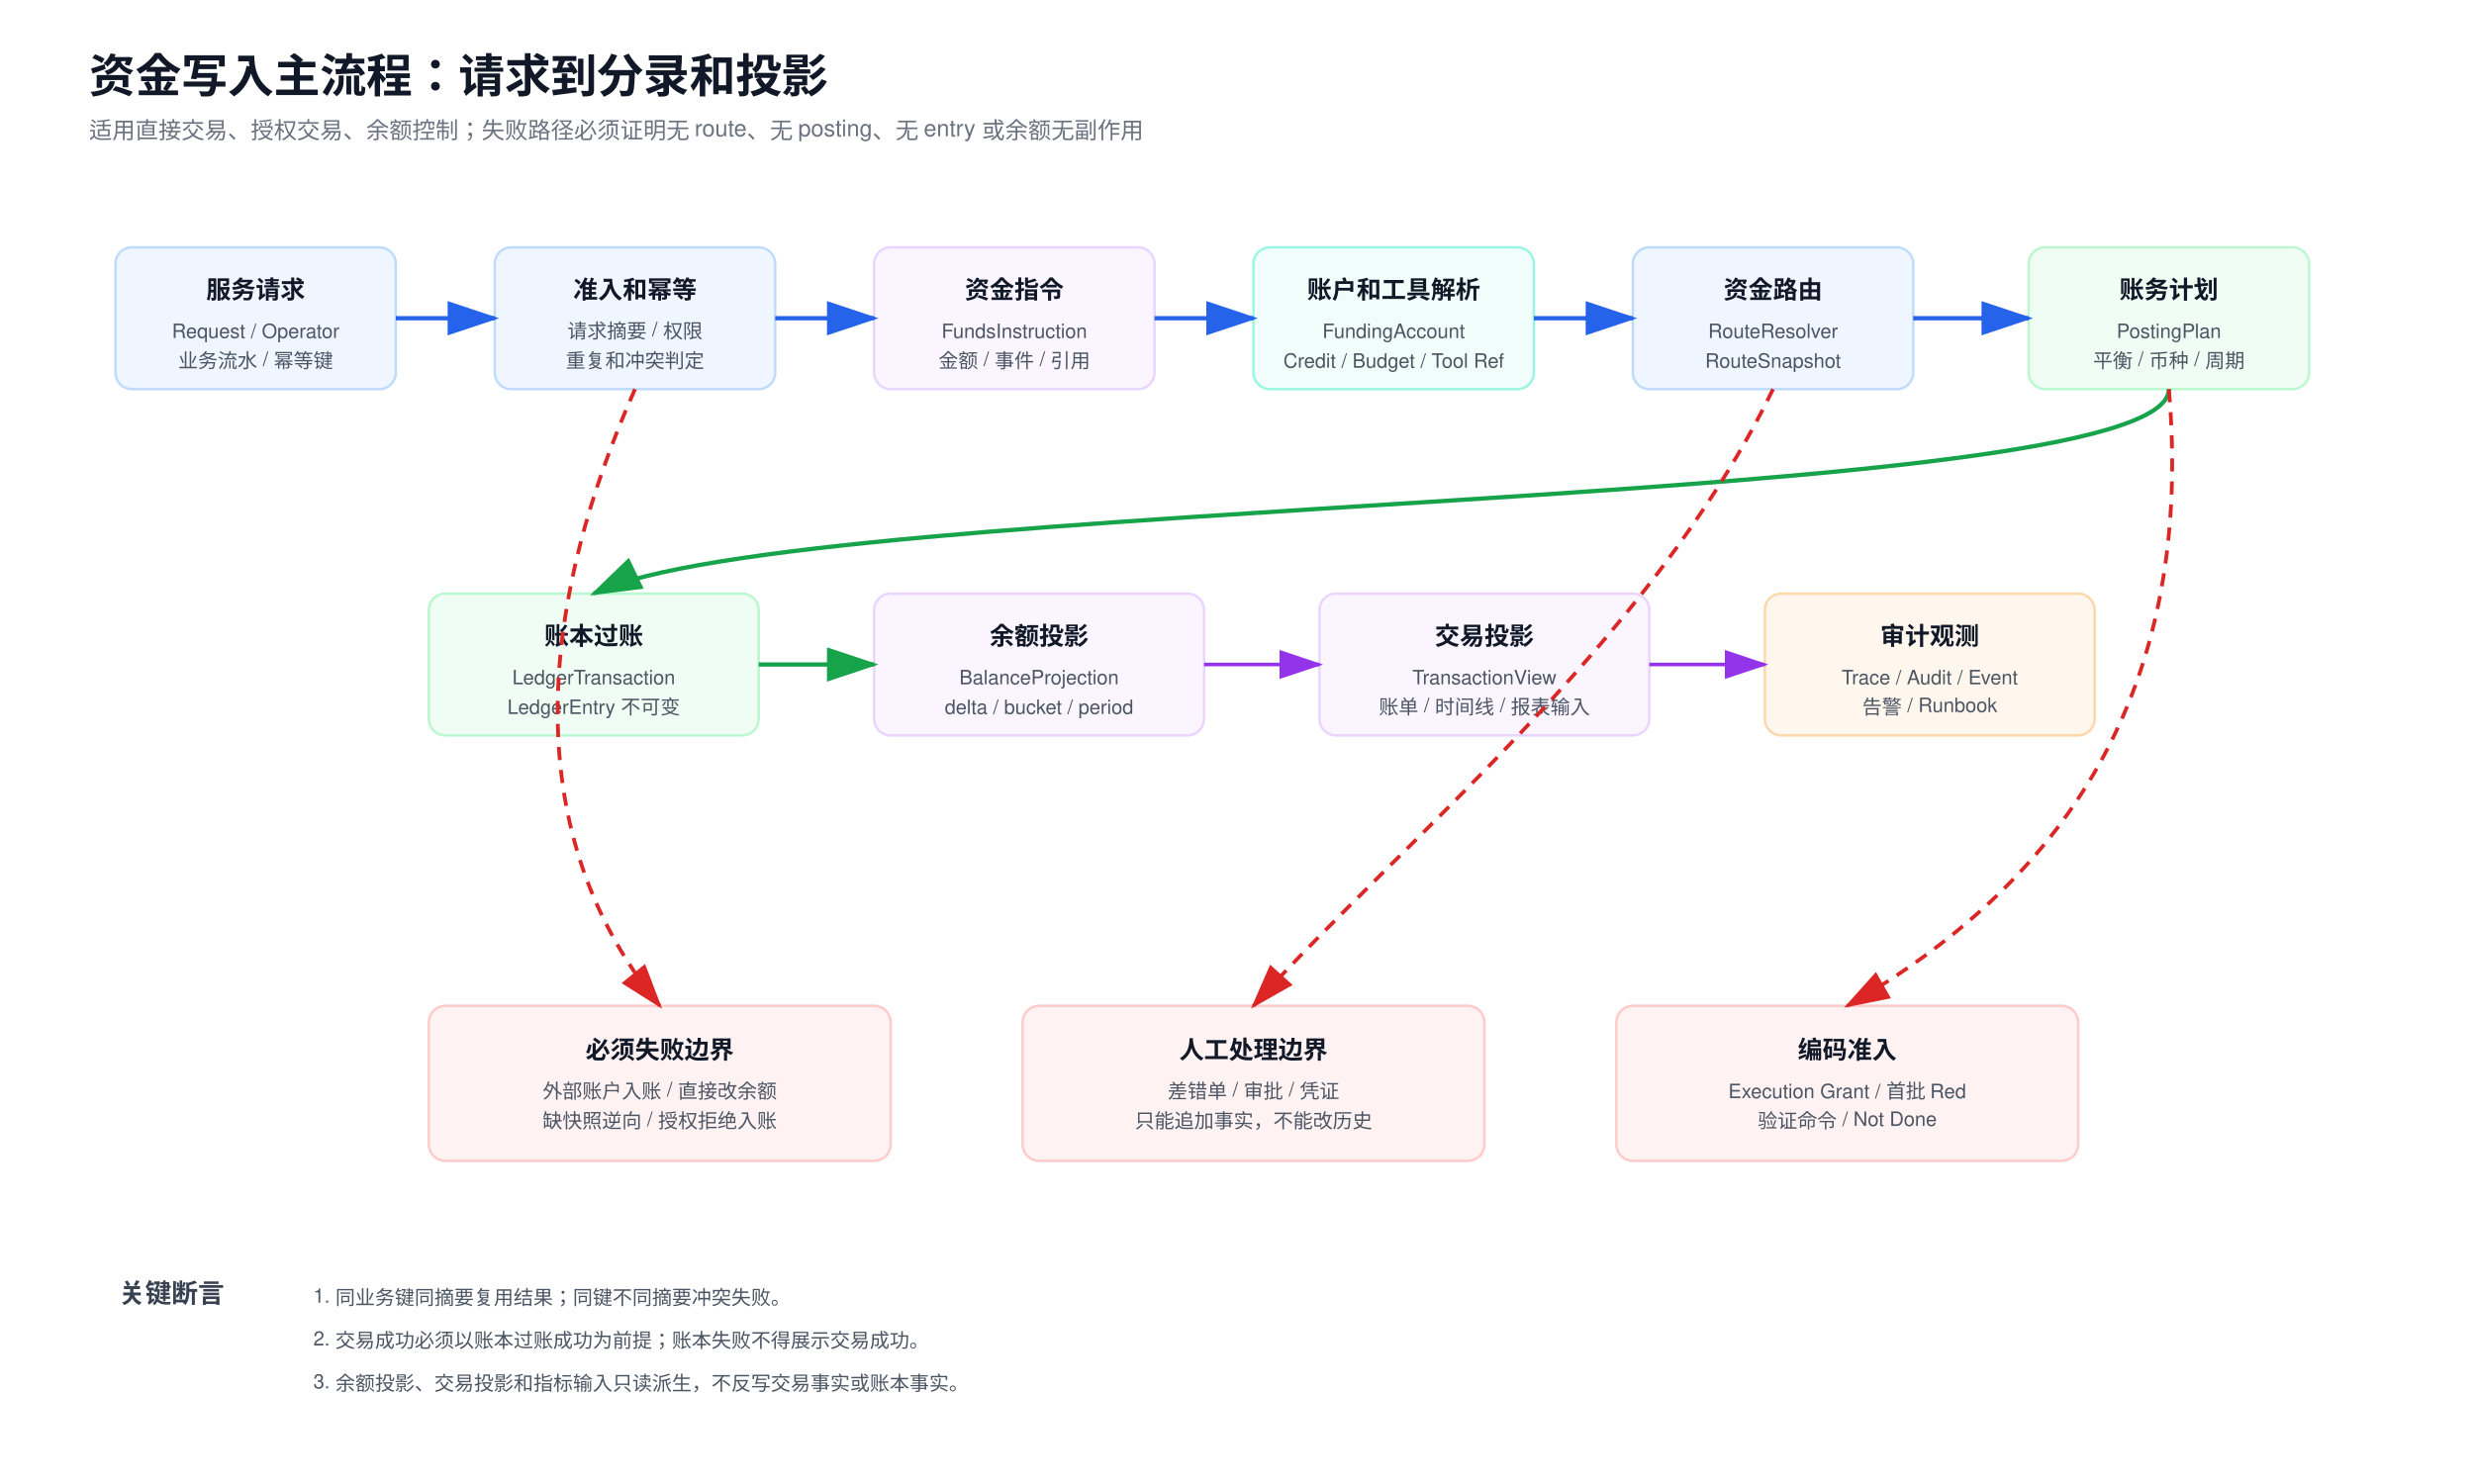
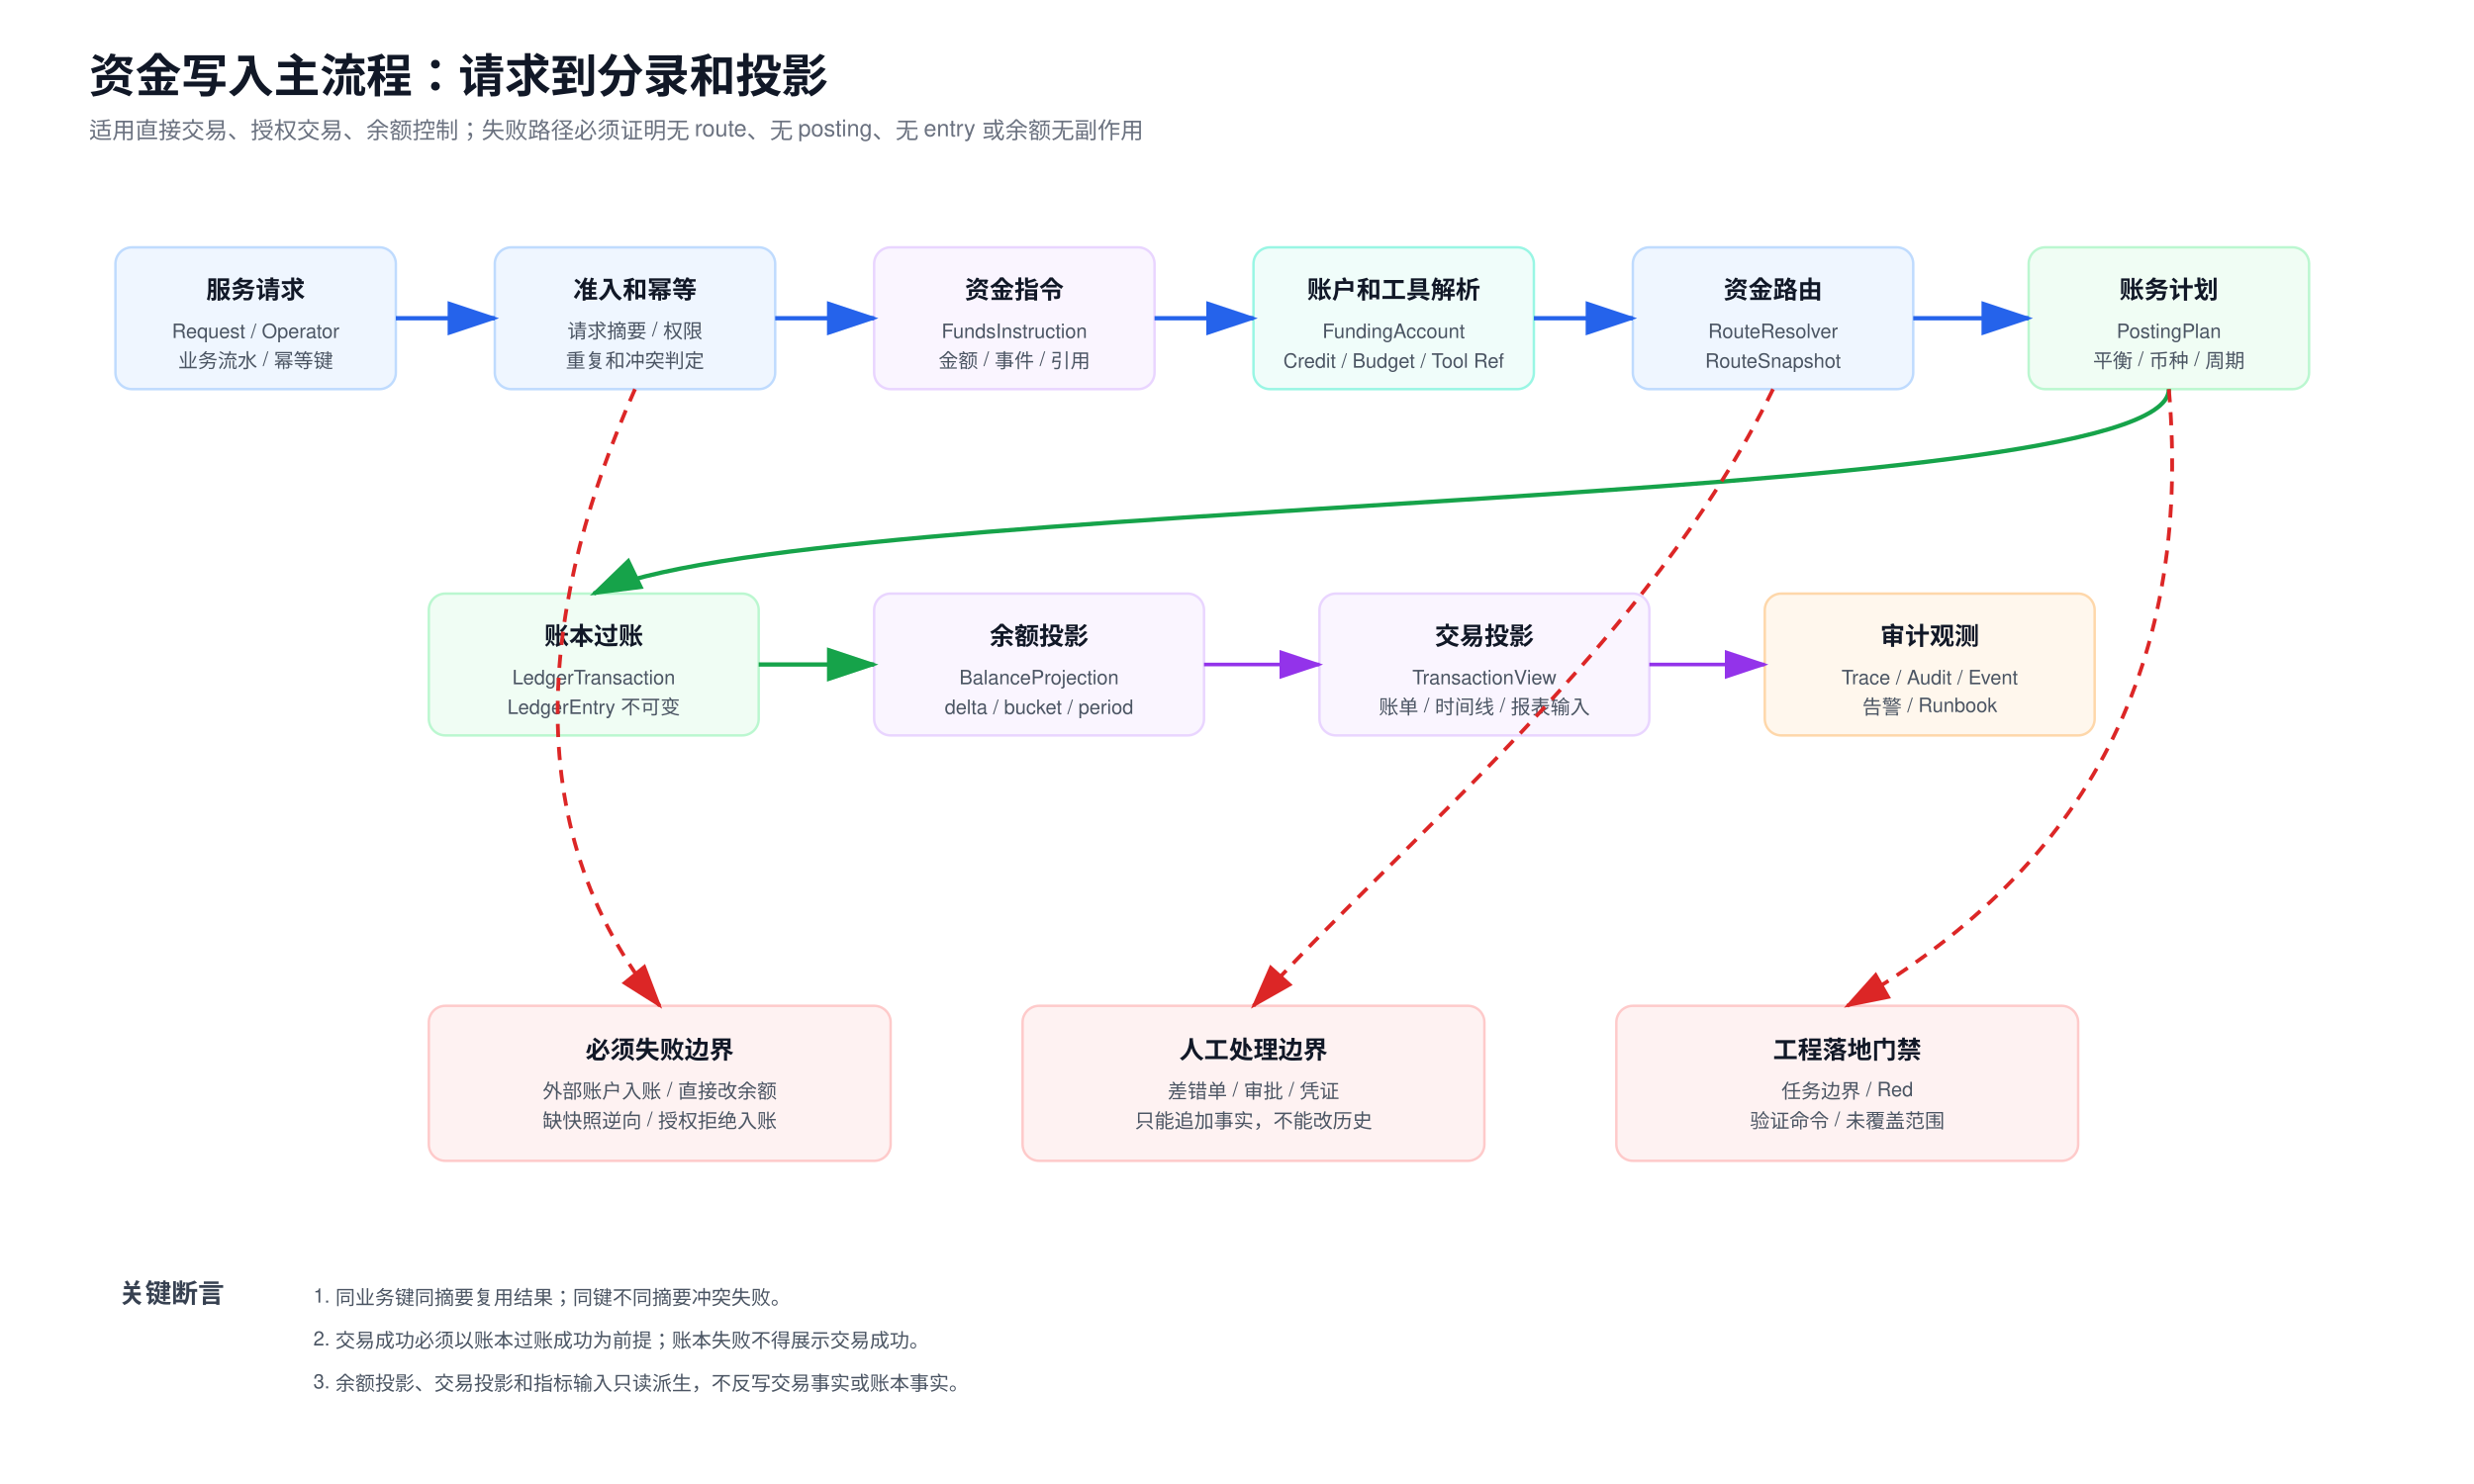
<svg xmlns="http://www.w3.org/2000/svg" viewBox="0 0 1500 900" width="1500" height="900" role="img" aria-labelledby="title desc">
  <style>
    text { font-family: "Helvetica Neue", Helvetica, Arial, "PingFang SC", "Microsoft YaHei", sans-serif; fill: #111827; }
    .title { font-size: 28px; font-weight: 700; }
    .subtitle { font-size: 14px; fill: #6b7280; }
    .box { fill: #ffffff; stroke: #d1d5db; stroke-width: 1.5; rx: 10; ry: 10; }
    .blue { fill: #eff6ff; stroke: #bfdbfe; }
    .green { fill: #f0fdf4; stroke: #bbf7d0; }
    .purple { fill: #faf5ff; stroke: #e9d5ff; }
    .orange { fill: #fff7ed; stroke: #fed7aa; }
    .red { fill: #fef2f2; stroke: #fecaca; }
    .teal { fill: #f0fdfa; stroke: #99f6e4; }
    .label { font-size: 15px; font-weight: 700; }
    .sub { font-size: 12px; fill: #4b5563; }
    .section { font-size: 16px; font-weight: 700; fill: #374151; }
    .arrow { stroke: #2563eb; stroke-width: 2.6; fill: none; marker-end: url(#arrow-blue); }
    .data { stroke: #16a34a; stroke-width: 2.6; fill: none; marker-end: url(#arrow-green); }
    .read { stroke: #9333ea; stroke-width: 2.2; fill: none; marker-end: url(#arrow-purple); }
    .guard { stroke: #dc2626; stroke-width: 2.3; fill: none; marker-end: url(#arrow-red); stroke-dasharray: 8 6; }
  </style>
  <defs>
    <marker id="arrow-blue" markerWidth="12" markerHeight="8" refX="11" refY="4" orient="auto">
      <polygon points="0 0, 12 4, 0 8" fill="#2563eb" />
    </marker>
    <marker id="arrow-green" markerWidth="12" markerHeight="8" refX="11" refY="4" orient="auto">
      <polygon points="0 0, 12 4, 0 8" fill="#16a34a" />
    </marker>
    <marker id="arrow-purple" markerWidth="12" markerHeight="8" refX="11" refY="4" orient="auto">
      <polygon points="0 0, 12 4, 0 8" fill="#9333ea" />
    </marker>
    <marker id="arrow-red" markerWidth="12" markerHeight="8" refX="11" refY="4" orient="auto">
      <polygon points="0 0, 12 4, 0 8" fill="#dc2626" />
    </marker>
  </defs>
  <rect width="1500" height="900" fill="#ffffff" />
  <text x="54" y="56" class="title">资金写入主流程：请求到分录和投影</text>
  <text x="54" y="84" class="subtitle">适用直接交易、授权交易、余额控制；失败路径必须证明无 route、无 posting、无 entry 或余额无副作用</text>
  <rect x="70" y="150" width="170" height="86" class="box blue" />
  <text x="155" y="181" text-anchor="middle" class="label">服务请求</text>
  <text x="155" y="205" text-anchor="middle" class="sub">Request / Operator</text>
  <text x="155" y="223" text-anchor="middle" class="sub">业务流水 / 幂等键</text>
  <rect x="300" y="150" width="170" height="86" class="box blue" />
  <text x="385" y="181" text-anchor="middle" class="label">准入和幂等</text>
  <text x="385" y="205" text-anchor="middle" class="sub">请求摘要 / 权限</text>
  <text x="385" y="223" text-anchor="middle" class="sub">重复和冲突判定</text>
  <rect x="530" y="150" width="170" height="86" class="box purple" />
  <text x="615" y="181" text-anchor="middle" class="label">资金指令</text>
  <text x="615" y="205" text-anchor="middle" class="sub">FundsInstruction</text>
  <text x="615" y="223" text-anchor="middle" class="sub">金额 / 事件 / 引用</text>
  <rect x="760" y="150" width="170" height="86" class="box teal" />
  <text x="845" y="181" text-anchor="middle" class="label">账户和工具解析</text>
  <text x="845" y="205" text-anchor="middle" class="sub">FundingAccount</text>
  <text x="845" y="223" text-anchor="middle" class="sub">Credit / Budget / Tool Ref</text>
  <rect x="990" y="150" width="170" height="86" class="box blue" />
  <text x="1075" y="181" text-anchor="middle" class="label">资金路由</text>
  <text x="1075" y="205" text-anchor="middle" class="sub">RouteResolver</text>
  <text x="1075" y="223" text-anchor="middle" class="sub">RouteSnapshot</text>
  <rect x="1230" y="150" width="170" height="86" class="box green" />
  <text x="1315" y="181" text-anchor="middle" class="label">账务计划</text>
  <text x="1315" y="205" text-anchor="middle" class="sub">PostingPlan</text>
  <text x="1315" y="223" text-anchor="middle" class="sub">平衡 / 币种 / 周期</text>
  <rect x="260" y="360" width="200" height="86" class="box green" />
  <text x="360" y="391" text-anchor="middle" class="label">账本过账</text>
  <text x="360" y="415" text-anchor="middle" class="sub">LedgerTransaction</text>
  <text x="360" y="433" text-anchor="middle" class="sub">LedgerEntry 不可变</text>
  <rect x="530" y="360" width="200" height="86" class="box purple" />
  <text x="630" y="391" text-anchor="middle" class="label">余额投影</text>
  <text x="630" y="415" text-anchor="middle" class="sub">BalanceProjection</text>
  <text x="630" y="433" text-anchor="middle" class="sub">delta / bucket / period</text>
  <rect x="800" y="360" width="200" height="86" class="box purple" />
  <text x="900" y="391" text-anchor="middle" class="label">交易投影</text>
  <text x="900" y="415" text-anchor="middle" class="sub">TransactionView</text>
  <text x="900" y="433" text-anchor="middle" class="sub">账单 / 时间线 / 报表输入</text>
  <rect x="1070" y="360" width="200" height="86" class="box orange" />
  <text x="1170" y="391" text-anchor="middle" class="label">审计观测</text>
  <text x="1170" y="415" text-anchor="middle" class="sub">Trace / Audit / Event</text>
  <text x="1170" y="433" text-anchor="middle" class="sub">告警 / Runbook</text>
  <rect x="260" y="610" width="280" height="94" class="box red" />
  <text x="400" y="642" text-anchor="middle" class="label">必须失败边界</text>
  <text x="400" y="666" text-anchor="middle" class="sub">外部账户入账 / 直接改余额</text>
  <text x="400" y="684" text-anchor="middle" class="sub">缺快照逆向 / 授权拒绝入账</text>
  <rect x="620" y="610" width="280" height="94" class="box red" />
  <text x="760" y="642" text-anchor="middle" class="label">人工处理边界</text>
  <text x="760" y="666" text-anchor="middle" class="sub">差错单 / 审批 / 凭证</text>
  <text x="760" y="684" text-anchor="middle" class="sub">只能追加事实，不能改历史</text>
  <rect x="980" y="610" width="280" height="94" class="box red" />
-   <text x="1120" y="642" text-anchor="middle" class="label">编码准入</text>
-   <text x="1120" y="666" text-anchor="middle" class="sub">Execution Grant / 首批 Red</text>
-   <text x="1120" y="684" text-anchor="middle" class="sub">验证命令 / Not Done</text>
+   <text x="1120" y="642" text-anchor="middle" class="label">工程落地门禁</text>
+   <text x="1120" y="666" text-anchor="middle" class="sub">任务边界 / Red</text>
+   <text x="1120" y="684" text-anchor="middle" class="sub">验证命令 / 未覆盖范围</text>
  <path d="M 240 193 L 300 193" class="arrow" />
  <path d="M 470 193 L 530 193" class="arrow" />
  <path d="M 700 193 L 760 193" class="arrow" />
  <path d="M 930 193 L 990 193" class="arrow" />
  <path d="M 1160 193 L 1230 193" class="arrow" />
  <path d="M 1315 236 C 1315 310, 485 300, 360 360" class="data" />
  <path d="M 460 403 L 530 403" class="data" />
  <path d="M 730 403 L 800 403" class="read" />
  <path d="M 1000 403 L 1070 403" class="read" />
  <path d="M 385 236 C 330 360, 310 500, 400 610" class="guard" />
  <path d="M 1075 236 C 1000 390, 850 510, 760 610" class="guard" />
  <path d="M 1315 236 C 1330 410, 1260 530, 1120 610" class="guard" />
  <text x="72" y="790" class="section">关键断言</text>
  <text x="190" y="790" class="sub">1. 同业务键同摘要复用结果；同键不同摘要冲突失败。</text>
  <text x="190" y="816" class="sub">2. 交易成功必须以账本过账成功为前提；账本失败不得展示交易成功。</text>
  <text x="190" y="842" class="sub">3. 余额投影、交易投影和指标输入只读派生，不反写交易事实或账本事实。</text>
</svg>
